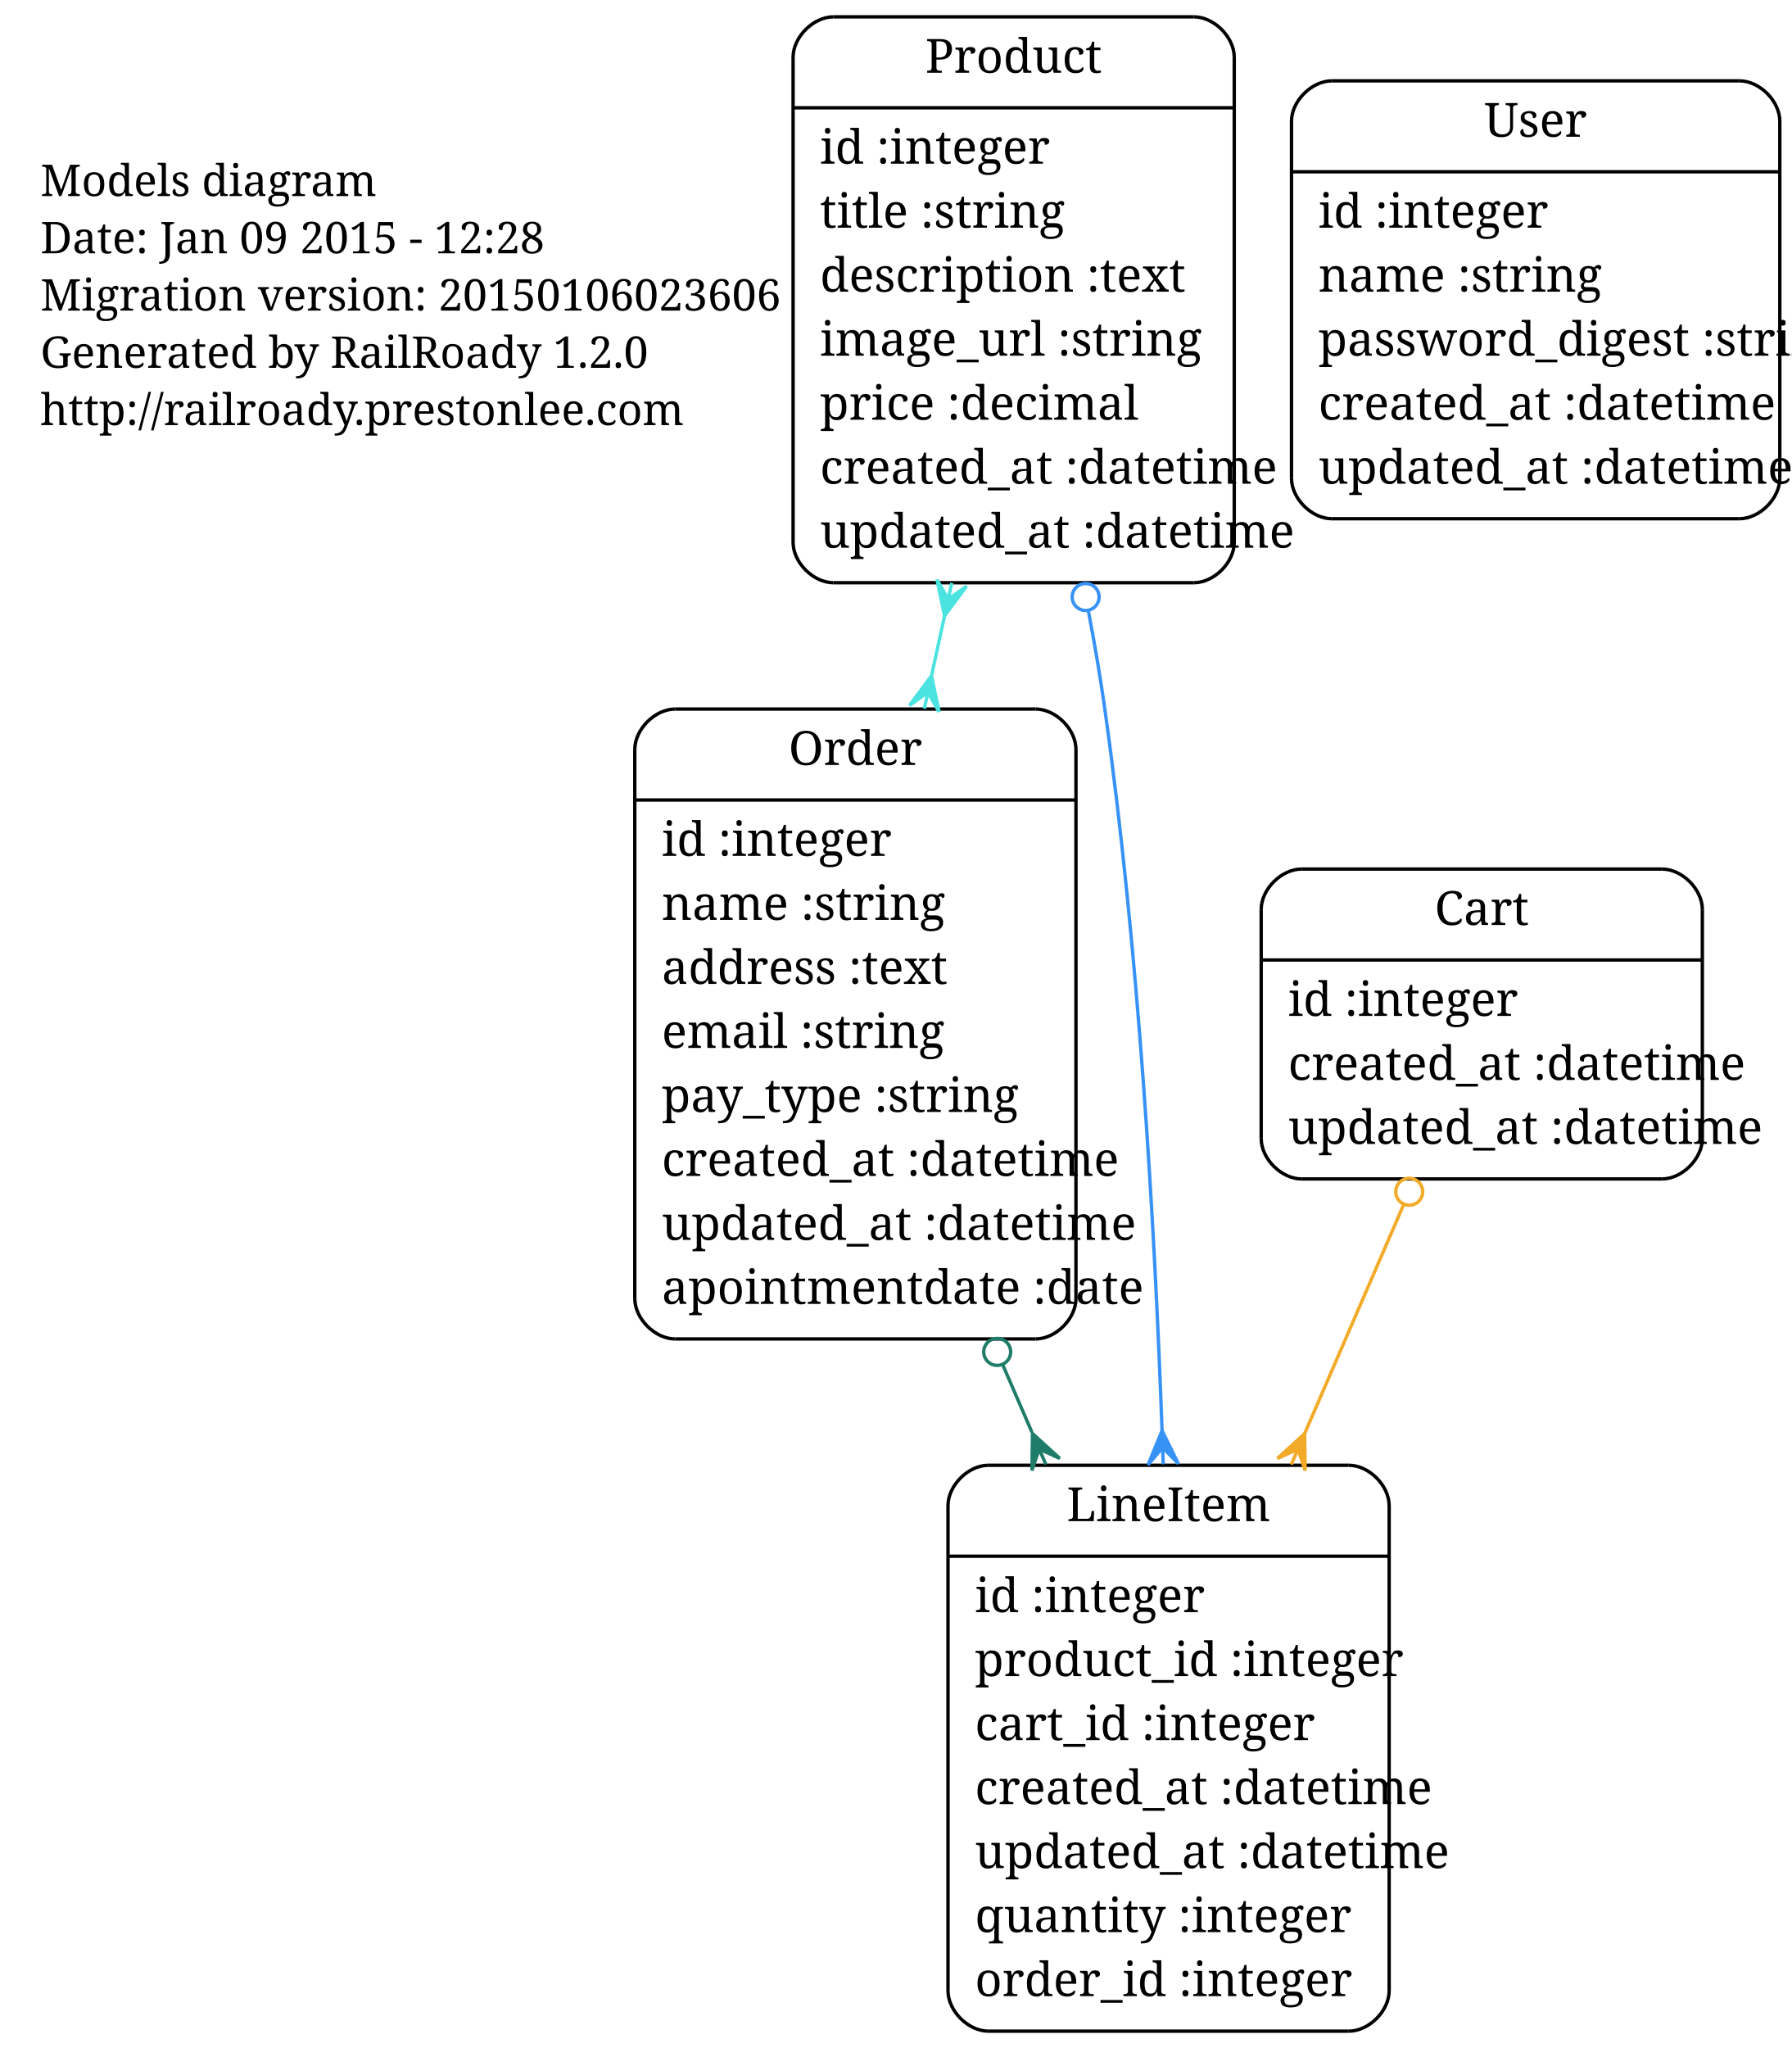
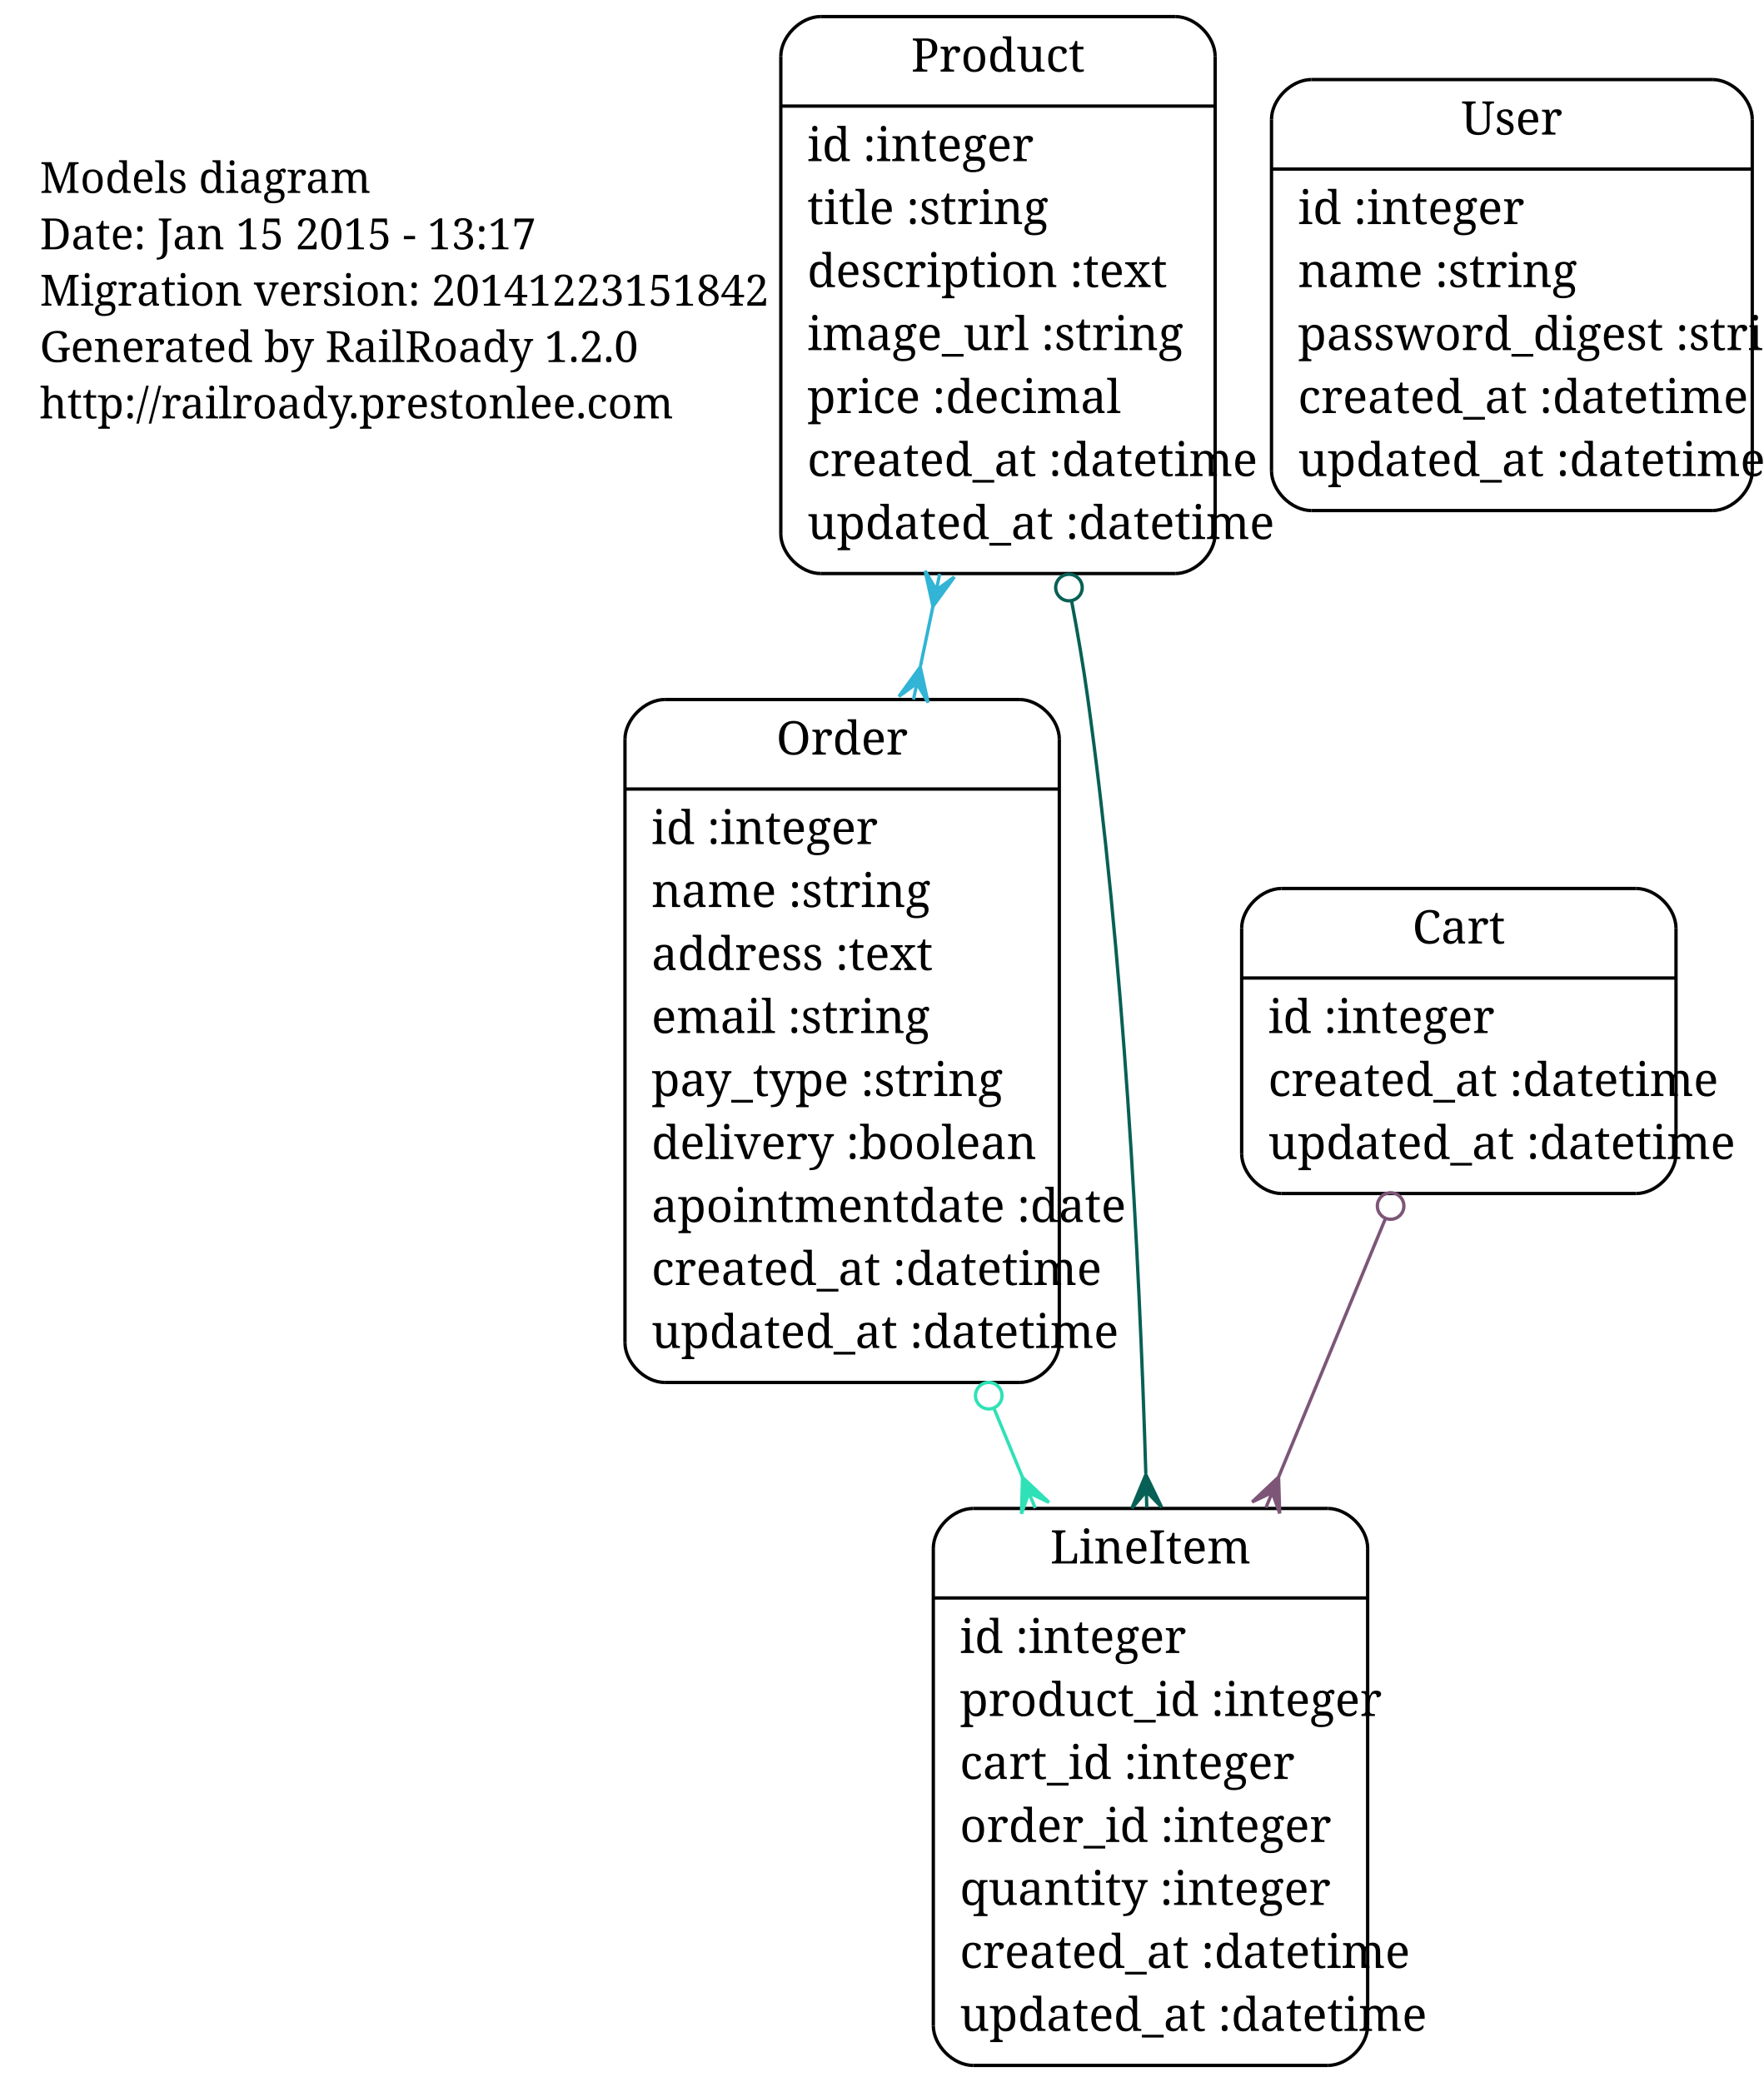
- <svg xmlns="http://www.w3.org/2000/svg" width="532pt" height="608pt" viewBox="0.00 0.00 532.00 608.00">
-   <g id="graph1" class="graph" transform="scale(1 1) rotate(0) translate(4 604)">
-     <polygon fill="white" stroke="white" points="-4,5 -4,-604 529,-604 529,5 -4,5" />
+ <svg xmlns="http://www.w3.org/2000/svg" width="532pt" height="628pt" viewBox="0.00 0.00 532.00 628.00">
+   <g id="graph1" class="graph" transform="scale(1 1) rotate(0) translate(4 624)">
+     <polygon fill="white" stroke="white" points="-4,5 -4,-624 529,-624 529,5 -4,5" />
    <g id="node1" class="node">
-       <text text-anchor="start" x="8" y="-545.8" font-family="Times Roman,serif" font-size="13.00">Models diagram</text>
-       <text text-anchor="start" x="8" y="-528.8" font-family="Times Roman,serif" font-size="13.00">Date: Jan 09 2015 - 12:28</text>
-       <text text-anchor="start" x="8" y="-511.8" font-family="Times Roman,serif" font-size="13.00">Migration version: 20150106023606</text>
-       <text text-anchor="start" x="8" y="-494.8" font-family="Times Roman,serif" font-size="13.00">Generated by RailRoady 1.2.0</text>
-       <text text-anchor="start" x="8" y="-477.8" font-family="Times Roman,serif" font-size="13.00">http://railroady.prestonlee.com</text>
+       <text text-anchor="start" x="8" y="-565.8" font-family="Times Roman,serif" font-size="13.00">Models diagram</text>
+       <text text-anchor="start" x="8" y="-548.8" font-family="Times Roman,serif" font-size="13.00">Date: Jan 15 2015 - 13:17</text>
+       <text text-anchor="start" x="8" y="-531.8" font-family="Times Roman,serif" font-size="13.00">Migration version: 20141223151842</text>
+       <text text-anchor="start" x="8" y="-514.8" font-family="Times Roman,serif" font-size="13.00">Generated by RailRoady 1.2.0</text>
+       <text text-anchor="start" x="8" y="-497.8" font-family="Times Roman,serif" font-size="13.00">http://railroady.prestonlee.com</text>
    </g>
    <g id="node2" class="node">
-       <polyline fill="none" stroke="black" points="243.5,-431 350.5,-431 " />
-       <path fill="none" stroke="black" d="M350.5,-431C356.5,-431 362.5,-437 362.5,-443" />
-       <polyline fill="none" stroke="black" points="362.5,-443 362.5,-587 " />
-       <path fill="none" stroke="black" d="M362.5,-587C362.5,-593 356.5,-599 350.5,-599" />
-       <polyline fill="none" stroke="black" points="350.5,-599 243.5,-599 " />
-       <path fill="none" stroke="black" d="M243.5,-599C237.5,-599 231.5,-593 231.5,-587" />
-       <polyline fill="none" stroke="black" points="231.5,-587 231.5,-443 " />
-       <path fill="none" stroke="black" d="M231.5,-443C231.5,-437 237.5,-431 243.5,-431" />
-       <text text-anchor="middle" x="297" y="-582.4" font-family="Times Roman,serif" font-size="14.00">Product</text>
-       <polyline fill="none" stroke="black" points="231.5,-572 362.5,-572 " />
-       <text text-anchor="start" x="239.5" y="-555.4" font-family="Times Roman,serif" font-size="14.00">id :integer</text>
-       <text text-anchor="start" x="239.5" y="-536.4" font-family="Times Roman,serif" font-size="14.00">title :string</text>
-       <text text-anchor="start" x="239.5" y="-517.4" font-family="Times Roman,serif" font-size="14.00">description :text</text>
-       <text text-anchor="start" x="239.5" y="-498.4" font-family="Times Roman,serif" font-size="14.00">image_url :string</text>
-       <text text-anchor="start" x="239.5" y="-479.4" font-family="Times Roman,serif" font-size="14.00">price :decimal</text>
-       <text text-anchor="start" x="239.5" y="-460.4" font-family="Times Roman,serif" font-size="14.00">created_at :datetime</text>
-       <text text-anchor="start" x="239.5" y="-441.4" font-family="Times Roman,serif" font-size="14.00">updated_at :datetime</text>
+       <polyline fill="none" stroke="black" points="243.5,-451 350.5,-451 " />
+       <path fill="none" stroke="black" d="M350.5,-451C356.5,-451 362.5,-457 362.5,-463" />
+       <polyline fill="none" stroke="black" points="362.5,-463 362.5,-607 " />
+       <path fill="none" stroke="black" d="M362.5,-607C362.5,-613 356.5,-619 350.5,-619" />
+       <polyline fill="none" stroke="black" points="350.5,-619 243.5,-619 " />
+       <path fill="none" stroke="black" d="M243.5,-619C237.5,-619 231.5,-613 231.5,-607" />
+       <polyline fill="none" stroke="black" points="231.5,-607 231.5,-463 " />
+       <path fill="none" stroke="black" d="M231.5,-463C231.5,-457 237.5,-451 243.5,-451" />
+       <text text-anchor="middle" x="297" y="-602.4" font-family="Times Roman,serif" font-size="14.00">Product</text>
+       <polyline fill="none" stroke="black" points="231.5,-592 362.5,-592 " />
+       <text text-anchor="start" x="239.5" y="-575.4" font-family="Times Roman,serif" font-size="14.00">id :integer</text>
+       <text text-anchor="start" x="239.5" y="-556.4" font-family="Times Roman,serif" font-size="14.00">title :string</text>
+       <text text-anchor="start" x="239.5" y="-537.4" font-family="Times Roman,serif" font-size="14.00">description :text</text>
+       <text text-anchor="start" x="239.5" y="-518.4" font-family="Times Roman,serif" font-size="14.00">image_url :string</text>
+       <text text-anchor="start" x="239.5" y="-499.4" font-family="Times Roman,serif" font-size="14.00">price :decimal</text>
+       <text text-anchor="start" x="239.5" y="-480.4" font-family="Times Roman,serif" font-size="14.00">created_at :datetime</text>
+       <text text-anchor="start" x="239.5" y="-461.4" font-family="Times Roman,serif" font-size="14.00">updated_at :datetime</text>
    </g>
    <g id="node3" class="node">
-       <polyline fill="none" stroke="black" points="196.5,-206.5 303.5,-206.5 " />
-       <path fill="none" stroke="black" d="M303.5,-206.5C309.5,-206.5 315.5,-212.5 315.5,-218.5" />
-       <polyline fill="none" stroke="black" points="315.5,-218.5 315.5,-381.5 " />
-       <path fill="none" stroke="black" d="M315.5,-381.5C315.5,-387.5 309.5,-393.5 303.5,-393.5" />
-       <polyline fill="none" stroke="black" points="303.5,-393.5 196.5,-393.5 " />
-       <path fill="none" stroke="black" d="M196.5,-393.5C190.5,-393.5 184.5,-387.5 184.5,-381.5" />
-       <polyline fill="none" stroke="black" points="184.5,-381.5 184.5,-218.5 " />
-       <path fill="none" stroke="black" d="M184.5,-218.5C184.5,-212.5 190.5,-206.5 196.5,-206.5" />
-       <text text-anchor="middle" x="250" y="-376.9" font-family="Times Roman,serif" font-size="14.00">Order</text>
-       <polyline fill="none" stroke="black" points="184.5,-366.5 315.5,-366.5 " />
-       <text text-anchor="start" x="192.5" y="-349.9" font-family="Times Roman,serif" font-size="14.00">id :integer</text>
-       <text text-anchor="start" x="192.5" y="-330.9" font-family="Times Roman,serif" font-size="14.00">name :string</text>
-       <text text-anchor="start" x="192.5" y="-311.9" font-family="Times Roman,serif" font-size="14.00">address :text</text>
-       <text text-anchor="start" x="192.5" y="-292.9" font-family="Times Roman,serif" font-size="14.00">email :string</text>
-       <text text-anchor="start" x="192.5" y="-273.9" font-family="Times Roman,serif" font-size="14.00">pay_type :string</text>
-       <text text-anchor="start" x="192.5" y="-254.9" font-family="Times Roman,serif" font-size="14.00">created_at :datetime</text>
-       <text text-anchor="start" x="192.5" y="-235.9" font-family="Times Roman,serif" font-size="14.00">updated_at :datetime</text>
-       <text text-anchor="start" x="192.5" y="-216.9" font-family="Times Roman,serif" font-size="14.00">apointmentdate :date</text>
+       <polyline fill="none" stroke="black" points="196.5,-207 303.5,-207 " />
+       <path fill="none" stroke="black" d="M303.5,-207C309.5,-207 315.5,-213 315.5,-219" />
+       <polyline fill="none" stroke="black" points="315.5,-219 315.5,-401 " />
+       <path fill="none" stroke="black" d="M315.5,-401C315.5,-407 309.5,-413 303.5,-413" />
+       <polyline fill="none" stroke="black" points="303.5,-413 196.5,-413 " />
+       <path fill="none" stroke="black" d="M196.5,-413C190.5,-413 184.5,-407 184.5,-401" />
+       <polyline fill="none" stroke="black" points="184.5,-401 184.5,-219 " />
+       <path fill="none" stroke="black" d="M184.5,-219C184.5,-213 190.5,-207 196.5,-207" />
+       <text text-anchor="middle" x="250" y="-396.4" font-family="Times Roman,serif" font-size="14.00">Order</text>
+       <polyline fill="none" stroke="black" points="184.5,-386 315.5,-386 " />
+       <text text-anchor="start" x="192.5" y="-369.4" font-family="Times Roman,serif" font-size="14.00">id :integer</text>
+       <text text-anchor="start" x="192.5" y="-350.4" font-family="Times Roman,serif" font-size="14.00">name :string</text>
+       <text text-anchor="start" x="192.5" y="-331.4" font-family="Times Roman,serif" font-size="14.00">address :text</text>
+       <text text-anchor="start" x="192.5" y="-312.4" font-family="Times Roman,serif" font-size="14.00">email :string</text>
+       <text text-anchor="start" x="192.5" y="-293.4" font-family="Times Roman,serif" font-size="14.00">pay_type :string</text>
+       <text text-anchor="start" x="192.5" y="-274.4" font-family="Times Roman,serif" font-size="14.00">delivery :boolean</text>
+       <text text-anchor="start" x="192.5" y="-255.4" font-family="Times Roman,serif" font-size="14.00">apointmentdate :date</text>
+       <text text-anchor="start" x="192.5" y="-236.4" font-family="Times Roman,serif" font-size="14.00">created_at :datetime</text>
+       <text text-anchor="start" x="192.5" y="-217.4" font-family="Times Roman,serif" font-size="14.00">updated_at :datetime</text>
    </g>
    <g id="edge4" class="edge">
-       <path fill="none" stroke="#4ae3e0" d="M276.476,-421.113C275.198,-415.267 273.908,-409.365 272.621,-403.48" />
-       <polygon fill="#4ae3e0" stroke="#4ae3e0" points="276.491,-421.182 274.23,-431.913 277.559,-426.067 278.627,-430.952 278.627,-430.952 278.627,-430.952 277.559,-426.067 283.023,-429.991 276.491,-421.182 276.491,-421.182" />
-       <polygon fill="#4ae3e0" stroke="#4ae3e0" points="272.598,-403.373 274.858,-392.642 271.53,-398.488 270.462,-393.603 270.462,-393.603 270.462,-393.603 271.53,-398.488 266.066,-394.564 272.598,-403.373 272.598,-403.373" />
+       <path fill="none" stroke="#31b4d5" d="M277.356,-440.96C276.121,-435.046 274.871,-429.061 273.62,-423.075" />
+       <polygon fill="#31b4d5" stroke="#31b4d5" points="277.387,-441.11 275.027,-451.819 278.41,-446.004 279.432,-450.898 279.432,-450.898 279.432,-450.898 278.41,-446.004 283.837,-449.978 277.387,-441.11 277.387,-441.11" />
+       <polygon fill="#31b4d5" stroke="#31b4d5" points="273.563,-422.799 275.923,-412.09 272.54,-417.905 271.518,-413.011 271.518,-413.011 271.518,-413.011 272.54,-417.905 267.113,-413.931 273.563,-422.799 273.563,-422.799" />
    </g>
    <g id="node5" class="node">
      <polyline fill="none" stroke="black" points="289.5,-1 396.5,-1 " />
      <path fill="none" stroke="black" d="M396.5,-1C402.5,-1 408.5,-7 408.5,-13" />
      <polyline fill="none" stroke="black" points="408.5,-13 408.5,-157 " />
      <path fill="none" stroke="black" d="M408.5,-157C408.5,-163 402.5,-169 396.5,-169" />
      <polyline fill="none" stroke="black" points="396.5,-169 289.5,-169 " />
      <path fill="none" stroke="black" d="M289.5,-169C283.5,-169 277.5,-163 277.5,-157" />
      <polyline fill="none" stroke="black" points="277.5,-157 277.5,-13 " />
      <path fill="none" stroke="black" d="M277.5,-13C277.5,-7 283.5,-1 289.5,-1" />
      <text text-anchor="middle" x="343" y="-152.4" font-family="Times Roman,serif" font-size="14.00">LineItem</text>
      <polyline fill="none" stroke="black" points="277.5,-142 408.5,-142 " />
      <text text-anchor="start" x="285.5" y="-125.4" font-family="Times Roman,serif" font-size="14.00">id :integer</text>
      <text text-anchor="start" x="285.5" y="-106.4" font-family="Times Roman,serif" font-size="14.00">product_id :integer</text>
      <text text-anchor="start" x="285.5" y="-87.4" font-family="Times Roman,serif" font-size="14.00">cart_id :integer</text>
-       <text text-anchor="start" x="285.5" y="-68.4" font-family="Times Roman,serif" font-size="14.00">created_at :datetime</text>
-       <text text-anchor="start" x="285.5" y="-49.4" font-family="Times Roman,serif" font-size="14.00">updated_at :datetime</text>
-       <text text-anchor="start" x="285.5" y="-30.4" font-family="Times Roman,serif" font-size="14.00">quantity :integer</text>
-       <text text-anchor="start" x="285.5" y="-11.4" font-family="Times Roman,serif" font-size="14.00">order_id :integer</text>
+       <text text-anchor="start" x="285.5" y="-68.4" font-family="Times Roman,serif" font-size="14.00">order_id :integer</text>
+       <text text-anchor="start" x="285.5" y="-49.4" font-family="Times Roman,serif" font-size="14.00">quantity :integer</text>
+       <text text-anchor="start" x="285.5" y="-30.4" font-family="Times Roman,serif" font-size="14.00">created_at :datetime</text>
+       <text text-anchor="start" x="285.5" y="-11.4" font-family="Times Roman,serif" font-size="14.00">updated_at :datetime</text>
    </g>
    <g id="edge2" class="edge">
-       <path fill="none" stroke="#3792f6" d="M319.185,-422.622C321.025,-412.995 322.682,-403.324 324,-394 334.123,-322.416 338.853,-240.748 341.063,-179.356" />
-       <ellipse fill="none" stroke="#3792f6" cx="318.371" cy="-426.765" rx="4" ry="4" />
-       <polygon fill="#3792f6" stroke="#3792f6" points="341.066,-179.291 345.907,-169.451 341.238,-174.294 341.41,-169.297 341.41,-169.297 341.41,-169.297 341.238,-174.294 336.912,-169.142 341.066,-179.291 341.066,-179.291" />
+       <path fill="none" stroke="#076055" d="M319.221,-442.627C321.054,-432.999 322.699,-423.326 324,-414 334.956,-335.471 339.618,-245.548 341.59,-179.582" />
+       <ellipse fill="none" stroke="#076055" cx="318.409" cy="-446.77" rx="4" ry="4" />
+       <polygon fill="#076055" stroke="#076055" points="341.6,-179.202 346.382,-169.333 341.742,-174.204 341.884,-169.206 341.884,-169.206 341.884,-169.206 341.742,-174.204 337.385,-169.078 341.6,-179.202 341.6,-179.202" />
    </g>
    <g id="edge6" class="edge">
-       <path fill="none" stroke="#1e7c69" d="M293.783,-198.782C296.656,-192.139 299.543,-185.464 302.401,-178.859" />
-       <ellipse fill="none" stroke="#1e7c69" cx="292.109" cy="-202.652" rx="4" ry="4" />
-       <polygon fill="#1e7c69" stroke="#1e7c69" points="302.59,-178.422 310.69,-171.03 304.575,-173.832 306.56,-169.243 306.56,-169.243 306.56,-169.243 304.575,-173.832 302.43,-167.457 302.59,-178.422 302.59,-178.422" />
+       <path fill="none" stroke="#2fe1b6" d="M295.867,-199.032C298.727,-192.113 301.589,-185.187 304.412,-178.357" />
+       <ellipse fill="none" stroke="#2fe1b6" cx="294.217" cy="-203.023" rx="4" ry="4" />
+       <polygon fill="#2fe1b6" stroke="#2fe1b6" points="304.413,-178.356 312.392,-170.833 306.323,-173.735 308.233,-169.114 308.233,-169.114 308.233,-169.114 306.323,-173.735 304.074,-167.395 304.413,-178.356 304.413,-178.356" />
    </g>
    <g id="node4" class="node">
-       <polyline fill="none" stroke="black" points="382.5,-254 489.5,-254 " />
-       <path fill="none" stroke="black" d="M489.5,-254C495.5,-254 501.5,-260 501.5,-266" />
-       <polyline fill="none" stroke="black" points="501.5,-266 501.5,-334 " />
-       <path fill="none" stroke="black" d="M501.5,-334C501.5,-340 495.5,-346 489.5,-346" />
-       <polyline fill="none" stroke="black" points="489.5,-346 382.5,-346 " />
-       <path fill="none" stroke="black" d="M382.5,-346C376.5,-346 370.5,-340 370.5,-334" />
-       <polyline fill="none" stroke="black" points="370.5,-334 370.5,-266 " />
-       <path fill="none" stroke="black" d="M370.5,-266C370.5,-260 376.5,-254 382.5,-254" />
-       <text text-anchor="middle" x="436" y="-329.4" font-family="Times Roman,serif" font-size="14.00">Cart</text>
-       <polyline fill="none" stroke="black" points="370.5,-319 501.5,-319 " />
-       <text text-anchor="start" x="378.5" y="-302.4" font-family="Times Roman,serif" font-size="14.00">id :integer</text>
-       <text text-anchor="start" x="378.5" y="-283.4" font-family="Times Roman,serif" font-size="14.00">created_at :datetime</text>
-       <text text-anchor="start" x="378.5" y="-264.4" font-family="Times Roman,serif" font-size="14.00">updated_at :datetime</text>
+       <polyline fill="none" stroke="black" points="382.5,-264 489.5,-264 " />
+       <path fill="none" stroke="black" d="M489.5,-264C495.5,-264 501.5,-270 501.5,-276" />
+       <polyline fill="none" stroke="black" points="501.5,-276 501.5,-344 " />
+       <path fill="none" stroke="black" d="M501.5,-344C501.5,-350 495.5,-356 489.5,-356" />
+       <polyline fill="none" stroke="black" points="489.5,-356 382.5,-356 " />
+       <path fill="none" stroke="black" d="M382.5,-356C376.5,-356 370.5,-350 370.5,-344" />
+       <polyline fill="none" stroke="black" points="370.5,-344 370.5,-276 " />
+       <path fill="none" stroke="black" d="M370.5,-276C370.5,-270 376.5,-264 382.5,-264" />
+       <text text-anchor="middle" x="436" y="-339.4" font-family="Times Roman,serif" font-size="14.00">Cart</text>
+       <polyline fill="none" stroke="black" points="370.5,-329 501.5,-329 " />
+       <text text-anchor="start" x="378.5" y="-312.4" font-family="Times Roman,serif" font-size="14.00">id :integer</text>
+       <text text-anchor="start" x="378.5" y="-293.4" font-family="Times Roman,serif" font-size="14.00">created_at :datetime</text>
+       <text text-anchor="start" x="378.5" y="-274.4" font-family="Times Roman,serif" font-size="14.00">updated_at :datetime</text>
    </g>
    <g id="edge8" class="edge">
-       <path fill="none" stroke="#f2aa29" d="M412.845,-246.47C403.934,-225.869 393.479,-201.698 383.411,-178.423" />
-       <ellipse fill="none" stroke="#f2aa29" cx="414.461" cy="-250.206" rx="4" ry="4" />
-       <polygon fill="#f2aa29" stroke="#f2aa29" points="383.397,-178.39 383.557,-167.426 381.412,-173.801 379.427,-169.212 379.427,-169.212 379.427,-169.212 381.412,-173.801 375.296,-170.999 383.397,-178.39 383.397,-178.39" />
+       <path fill="none" stroke="#7d5677" d="M413.841,-256.391C404.21,-233.089 392.638,-205.092 381.666,-178.546" />
+       <ellipse fill="none" stroke="#7d5677" cx="415.428" cy="-260.228" rx="4" ry="4" />
+       <polygon fill="#7d5677" stroke="#7d5677" points="381.634,-178.468 381.972,-167.508 379.724,-173.848 377.814,-169.227 377.814,-169.227 377.814,-169.227 379.724,-173.848 373.655,-170.946 381.634,-178.468 381.634,-178.468" />
    </g>
    <g id="node6" class="node">
-       <polyline fill="none" stroke="black" points="391.5,-450 512.5,-450 " />
-       <path fill="none" stroke="black" d="M512.5,-450C518.5,-450 524.5,-456 524.5,-462" />
-       <polyline fill="none" stroke="black" points="524.5,-462 524.5,-568 " />
-       <path fill="none" stroke="black" d="M524.5,-568C524.5,-574 518.5,-580 512.5,-580" />
-       <polyline fill="none" stroke="black" points="512.5,-580 391.5,-580 " />
-       <path fill="none" stroke="black" d="M391.5,-580C385.5,-580 379.5,-574 379.5,-568" />
-       <polyline fill="none" stroke="black" points="379.5,-568 379.5,-462 " />
-       <path fill="none" stroke="black" d="M379.5,-462C379.5,-456 385.5,-450 391.5,-450" />
-       <text text-anchor="middle" x="452" y="-563.4" font-family="Times Roman,serif" font-size="14.00">User</text>
-       <polyline fill="none" stroke="black" points="379.5,-553 524.5,-553 " />
-       <text text-anchor="start" x="387.5" y="-536.4" font-family="Times Roman,serif" font-size="14.00">id :integer</text>
-       <text text-anchor="start" x="387.5" y="-517.4" font-family="Times Roman,serif" font-size="14.00">name :string</text>
-       <text text-anchor="start" x="387.5" y="-498.4" font-family="Times Roman,serif" font-size="14.00">password_digest :string</text>
-       <text text-anchor="start" x="387.5" y="-479.4" font-family="Times Roman,serif" font-size="14.00">created_at :datetime</text>
-       <text text-anchor="start" x="387.5" y="-460.4" font-family="Times Roman,serif" font-size="14.00">updated_at :datetime</text>
+       <polyline fill="none" stroke="black" points="391.5,-470 512.5,-470 " />
+       <path fill="none" stroke="black" d="M512.5,-470C518.5,-470 524.5,-476 524.5,-482" />
+       <polyline fill="none" stroke="black" points="524.5,-482 524.5,-588 " />
+       <path fill="none" stroke="black" d="M524.5,-588C524.5,-594 518.5,-600 512.5,-600" />
+       <polyline fill="none" stroke="black" points="512.5,-600 391.5,-600 " />
+       <path fill="none" stroke="black" d="M391.5,-600C385.5,-600 379.5,-594 379.5,-588" />
+       <polyline fill="none" stroke="black" points="379.5,-588 379.5,-482 " />
+       <path fill="none" stroke="black" d="M379.5,-482C379.5,-476 385.5,-470 391.5,-470" />
+       <text text-anchor="middle" x="452" y="-583.4" font-family="Times Roman,serif" font-size="14.00">User</text>
+       <polyline fill="none" stroke="black" points="379.5,-573 524.5,-573 " />
+       <text text-anchor="start" x="387.5" y="-556.4" font-family="Times Roman,serif" font-size="14.00">id :integer</text>
+       <text text-anchor="start" x="387.5" y="-537.4" font-family="Times Roman,serif" font-size="14.00">name :string</text>
+       <text text-anchor="start" x="387.5" y="-518.4" font-family="Times Roman,serif" font-size="14.00">password_digest :string</text>
+       <text text-anchor="start" x="387.5" y="-499.4" font-family="Times Roman,serif" font-size="14.00">created_at :datetime</text>
+       <text text-anchor="start" x="387.5" y="-480.4" font-family="Times Roman,serif" font-size="14.00">updated_at :datetime</text>
    </g>
  </g>
</svg>
